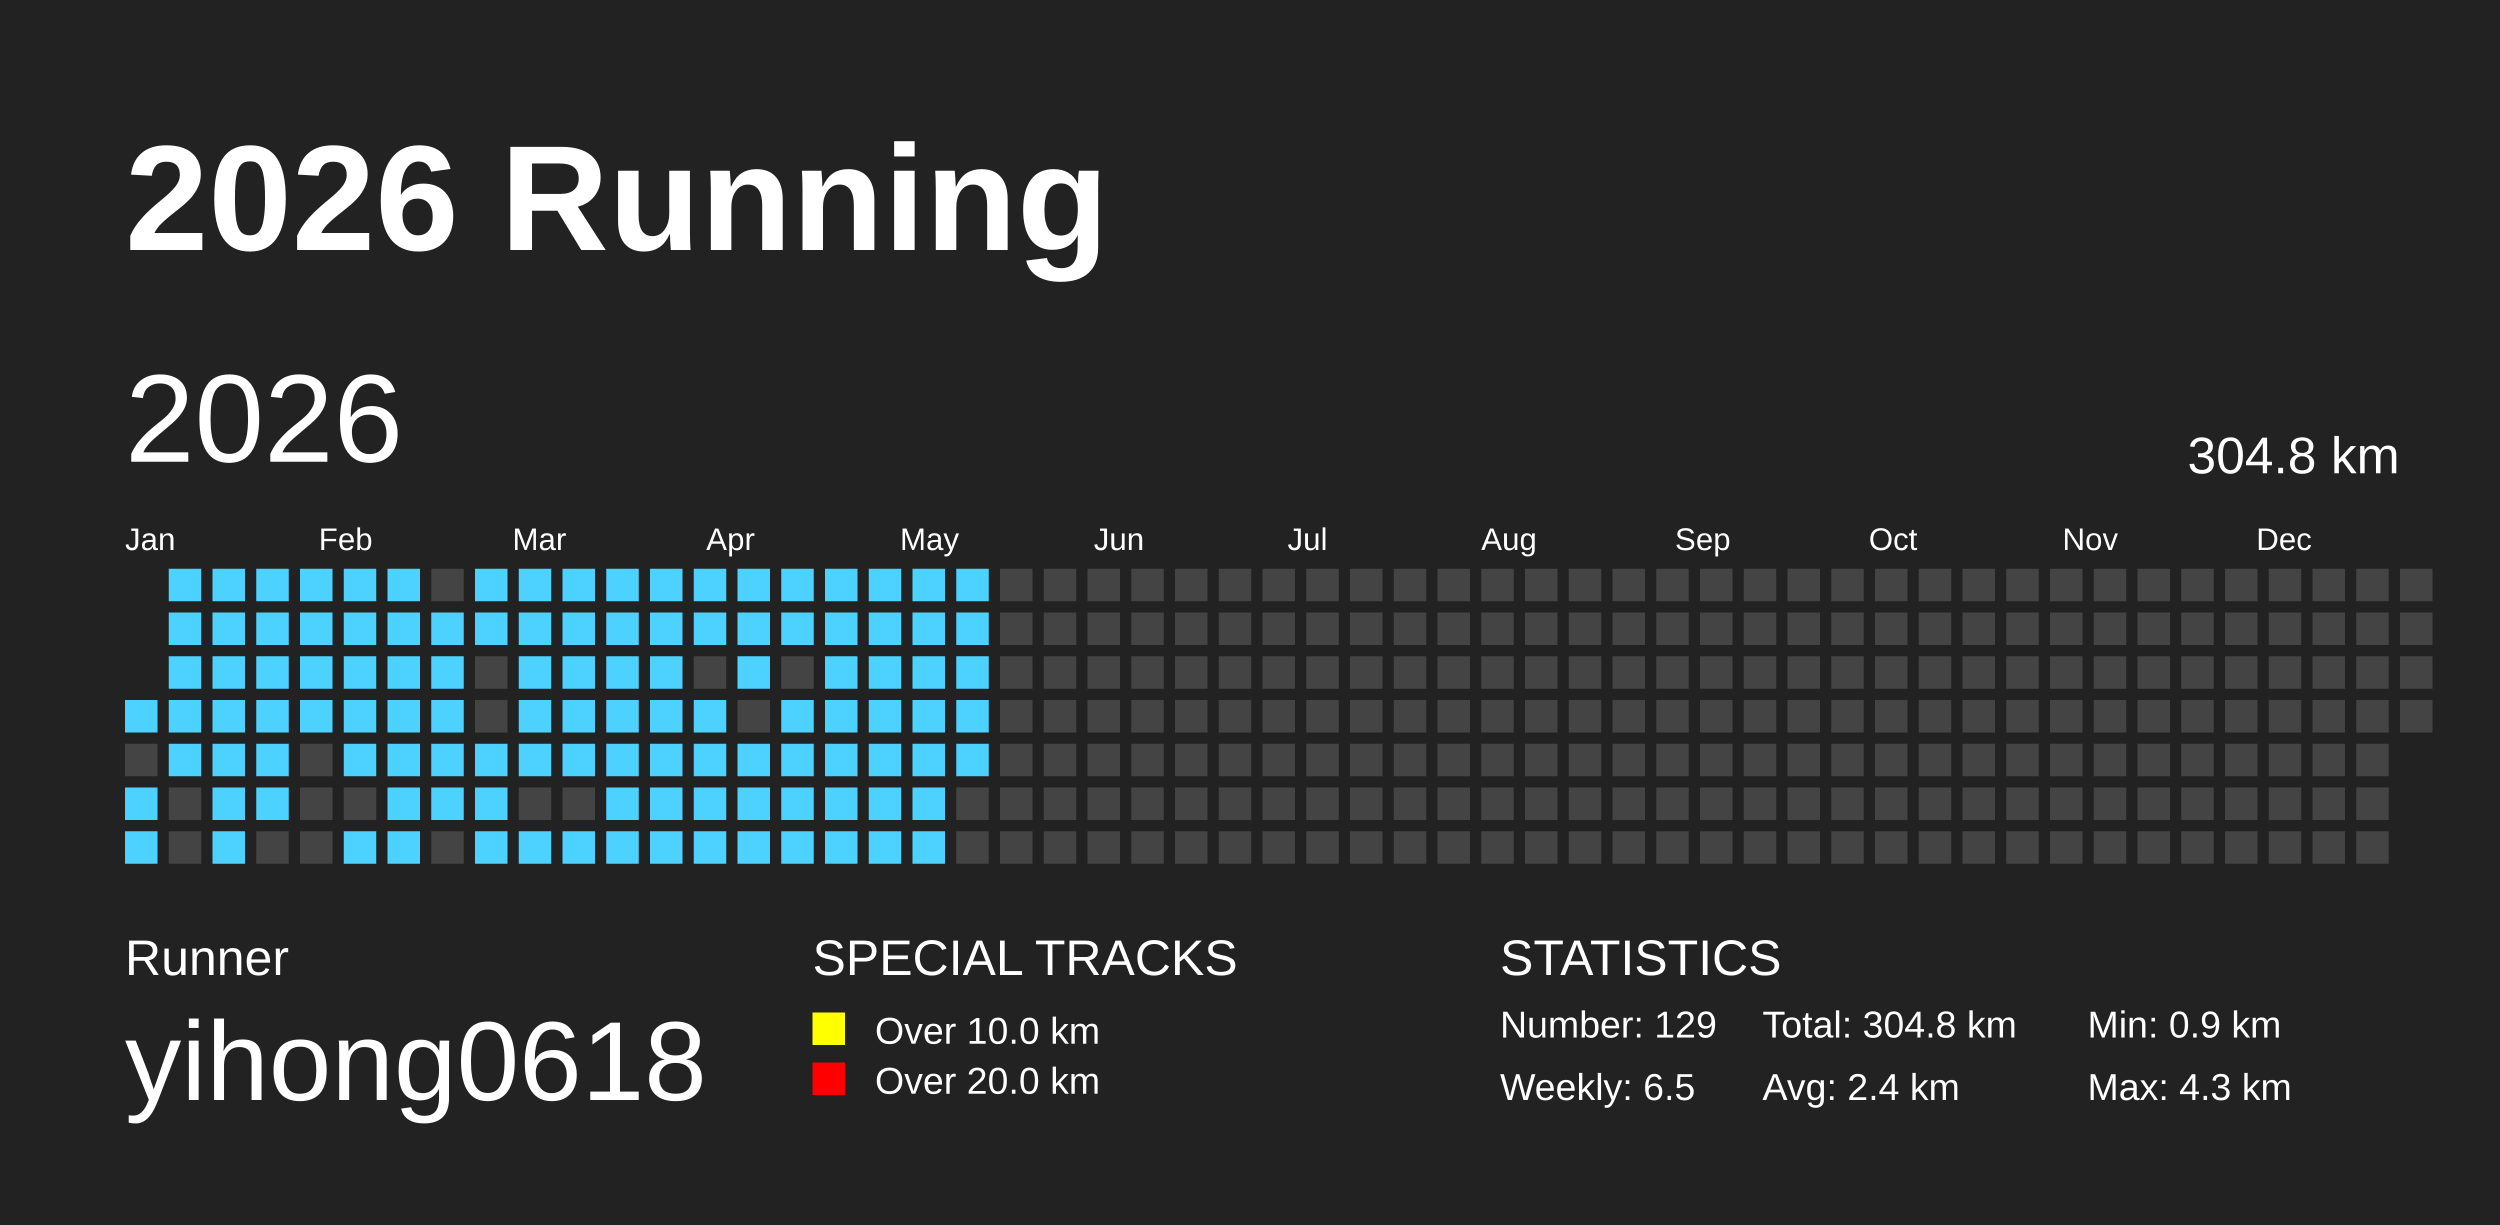
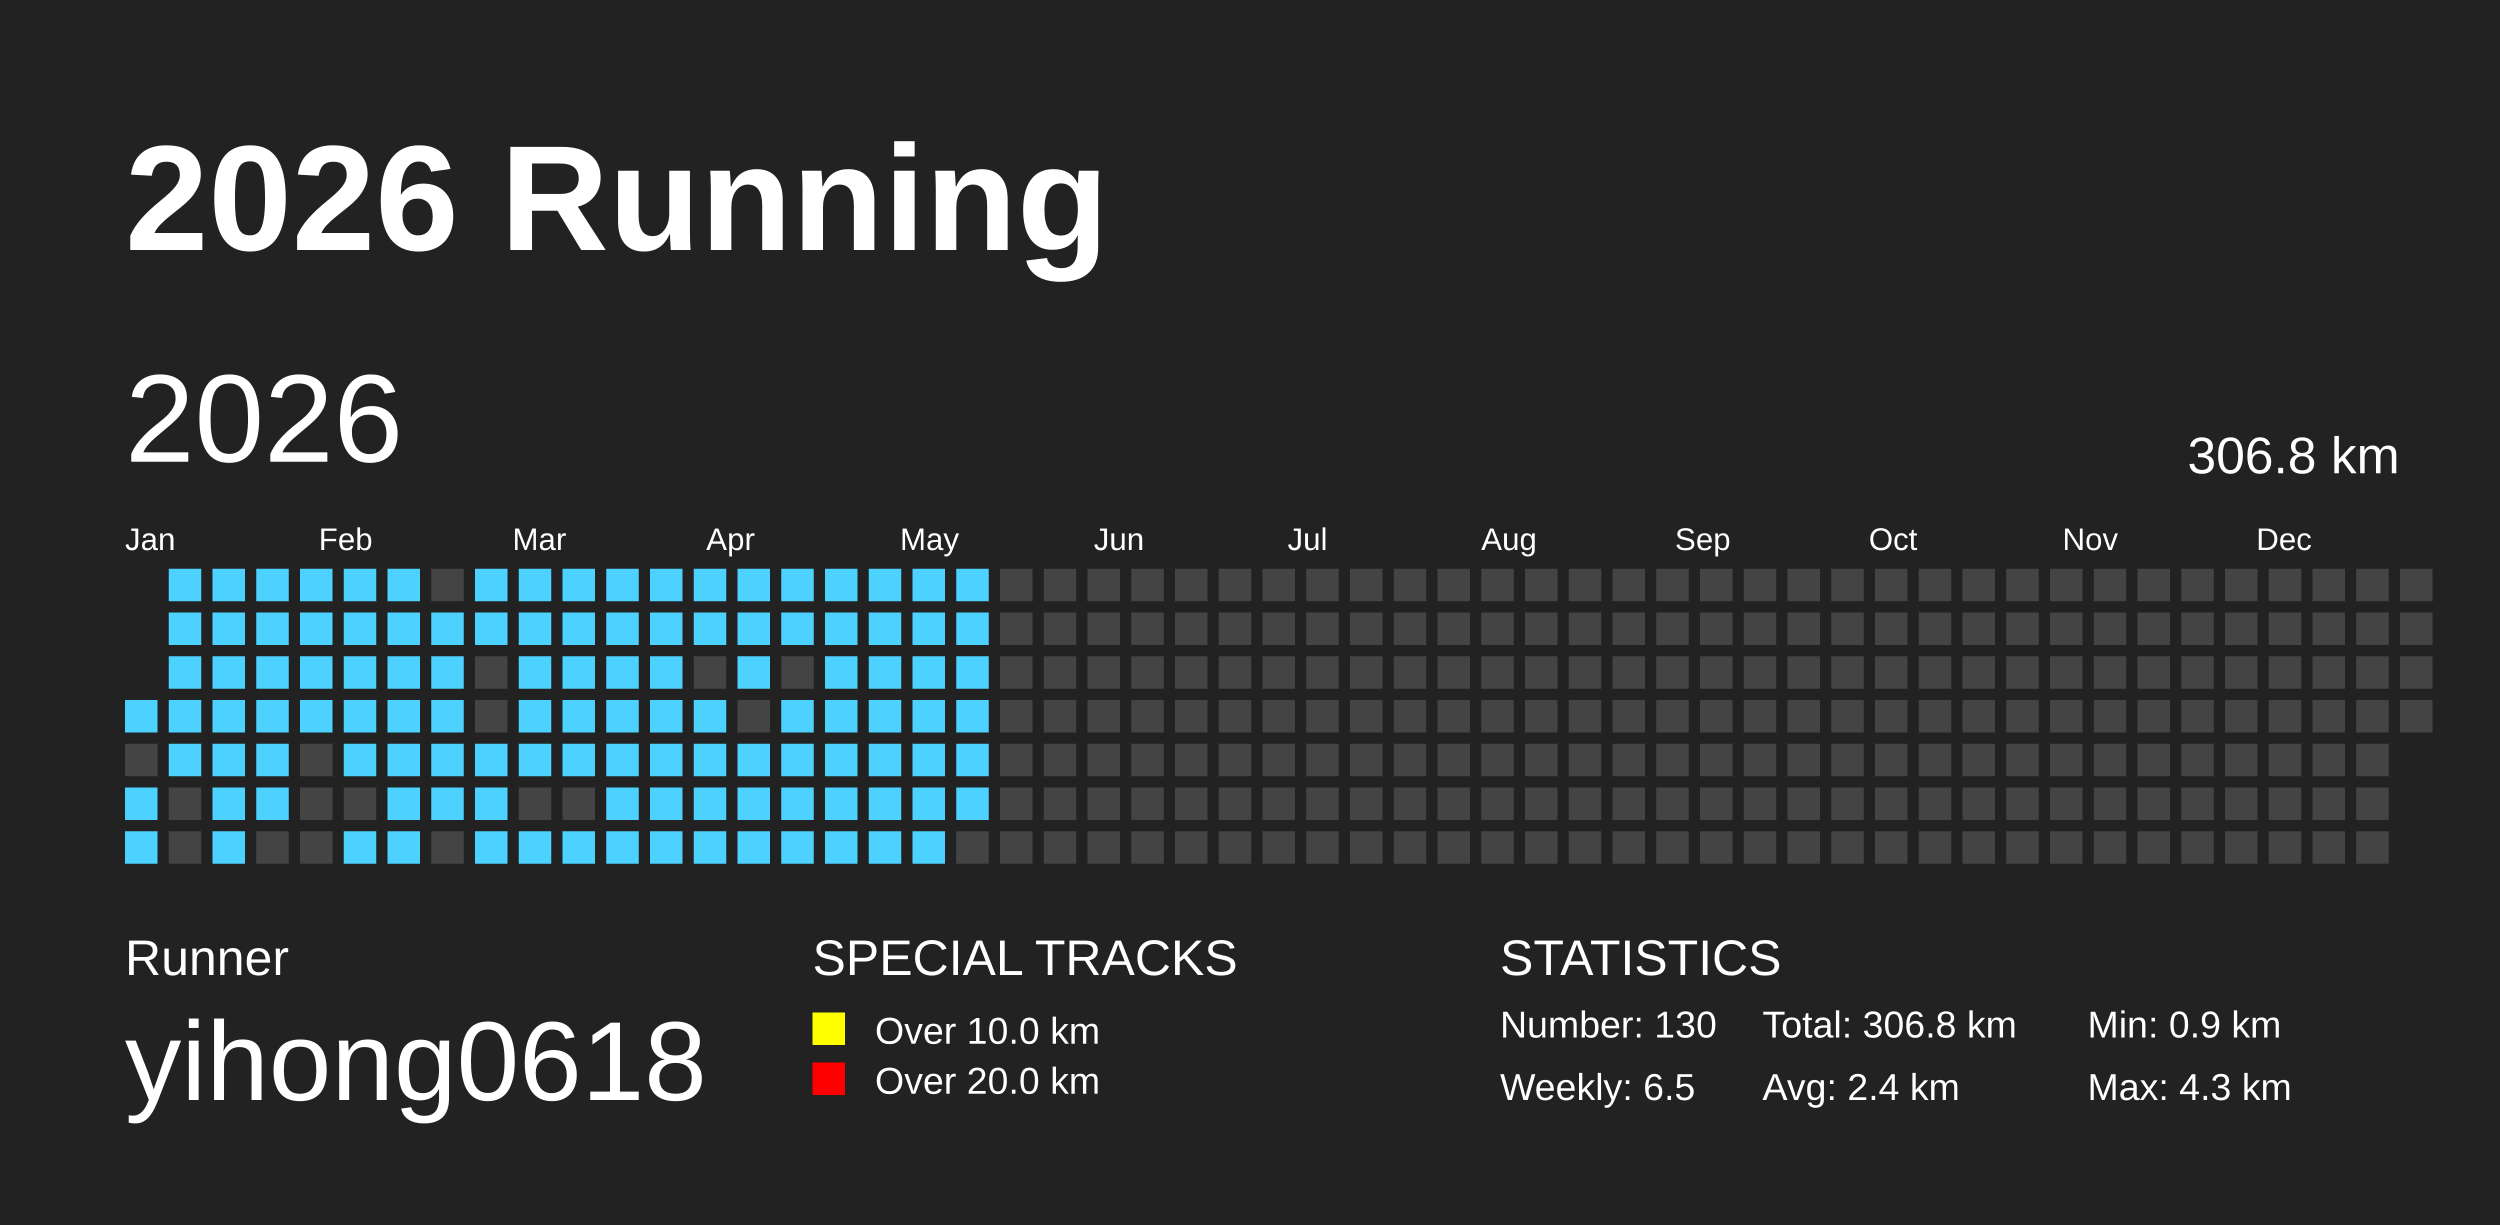
<svg xmlns="http://www.w3.org/2000/svg" baseProfile="full" height="98mm" version="1.1" viewBox="0,0,200,98" width="200mm">
  <defs>
    <pattern height="2" id="indoor-stripe" patternUnits="userSpaceOnUse" width="2">
      <line stroke="white" stroke-opacity="0.45" stroke-width="0.5" x1="0" x2="2" y1="2" y2="0" />
    </pattern>
  </defs>
  <rect fill="#222222" height="98" width="200" x="0" y="0" />
  <text fill="#FFFFFF" style="font-size:12px; font-family:Arial; font-weight:bold;" x="10" y="20">2026 Running</text>
  <text fill="#FFFFFF" style="font-size:4px; font-family:Arial" x="10" y="78">Runner</text>
  <text fill="#FFFFFF" style="font-size:9px; font-family:Arial" x="10" y="88">yihong0618</text>
  <text fill="#FFFFFF" style="font-size:4px; font-family:Arial" x="65" y="78">SPECIAL TRACKS</text>
  <rect fill="yellow" height="2.6" width="2.6" x="65" y="81" />
  <text fill="#FFFFFF" style="font-size:3px; font-family:Arial" x="70" y="83.5">Over 10.0 km</text>
  <rect fill="red" height="2.6" width="2.6" x="65" y="85" />
  <text fill="#FFFFFF" style="font-size:3px; font-family:Arial" x="70" y="87.5">Over 20.0 km</text>
  <text fill="#FFFFFF" style="font-size:4px; font-family:Arial" x="120" y="78">STATISTICS</text>
-   <text fill="#FFFFFF" style="font-size:3px; font-family:Arial" x="120" y="83">Number: 129</text>
+   <text fill="#FFFFFF" style="font-size:3px; font-family:Arial" x="120" y="83">Number: 130</text>
  <text fill="#FFFFFF" style="font-size:3px; font-family:Arial" x="120" y="88">Weekly: 6.5</text>
-   <text fill="#FFFFFF" style="font-size:3px; font-family:Arial" x="141" y="83">Total: 304.8 km</text>
+   <text fill="#FFFFFF" style="font-size:3px; font-family:Arial" x="141" y="83">Total: 306.8 km</text>
  <text fill="#FFFFFF" style="font-size:3px; font-family:Arial" x="141" y="88">Avg: 2.4 km</text>
  <text fill="#FFFFFF" style="font-size:3px; font-family:Arial" x="167" y="83">Min: 0.9 km</text>
  <text fill="#FFFFFF" style="font-size:3px; font-family:Arial" x="167" y="88">Max: 4.3 km</text>
  <text dominant-baseline="hanging" fill="#FFFFFF" style="font-size:10.0px; font-family:Arial;" x="10" y="30">2026</text>
-   <text dominant-baseline="hanging" fill="#FFFFFF" style="font-size:4.125px; font-family:Arial;" x="175" y="35">304.8 km</text>
+   <text dominant-baseline="hanging" fill="#FFFFFF" style="font-size:4.125px; font-family:Arial;" x="175" y="35">306.8 km</text>
  <text fill="#FFFFFF" style="font-size:2.5px; font-family:Arial" x="10.0" y="44">Jan</text>
  <text fill="#FFFFFF" style="font-size:2.5px; font-family:Arial" x="25.5" y="44">Feb</text>
  <text fill="#FFFFFF" style="font-size:2.5px; font-family:Arial" x="41.0" y="44">Mar</text>
  <text fill="#FFFFFF" style="font-size:2.5px; font-family:Arial" x="56.5" y="44">Apr</text>
  <text fill="#FFFFFF" style="font-size:2.5px; font-family:Arial" x="72.0" y="44">May</text>
  <text fill="#FFFFFF" style="font-size:2.5px; font-family:Arial" x="87.5" y="44">Jun</text>
  <text fill="#FFFFFF" style="font-size:2.5px; font-family:Arial" x="103.0" y="44">Jul</text>
  <text fill="#FFFFFF" style="font-size:2.5px; font-family:Arial" x="118.5" y="44">Aug</text>
  <text fill="#FFFFFF" style="font-size:2.5px; font-family:Arial" x="134.0" y="44">Sep</text>
  <text fill="#FFFFFF" style="font-size:2.5px; font-family:Arial" x="149.5" y="44">Oct</text>
  <text fill="#FFFFFF" style="font-size:2.5px; font-family:Arial" x="165.0" y="44">Nov</text>
  <text fill="#FFFFFF" style="font-size:2.5px; font-family:Arial" x="180.5" y="44">Dec</text>
  <rect fill="#4DD2FF" height="2.6" width="2.6" x="10.0" y="56.0" />
  <rect fill="#444444" height="2.6" width="2.6" x="10.0" y="59.5" />
  <rect fill="#4DD2FF" height="2.6" width="2.6" x="10.0" y="63.0" />
  <rect fill="#4DD2FF" height="2.6" width="2.6" x="10.0" y="66.5" />
  <rect fill="#4DD2FF" height="2.6" width="2.6" x="13.5" y="45.5" />
  <rect fill="#4DD2FF" height="2.6" width="2.6" x="13.5" y="49.0" />
  <rect fill="#4DD2FF" height="2.6" width="2.6" x="13.5" y="52.5" />
  <rect fill="#4DD2FF" height="2.6" width="2.6" x="13.5" y="56.0" />
  <rect fill="#4DD2FF" height="2.6" width="2.6" x="13.5" y="59.5" />
  <rect fill="#444444" height="2.6" width="2.6" x="13.5" y="63.0" />
  <rect fill="#444444" height="2.6" width="2.6" x="13.5" y="66.5" />
  <rect fill="#4DD2FF" height="2.6" width="2.6" x="17.0" y="45.5" />
  <rect fill="#4DD2FF" height="2.6" width="2.6" x="17.0" y="49.0" />
  <rect fill="#4DD2FF" height="2.6" width="2.6" x="17.0" y="52.5" />
  <rect fill="#4DD2FF" height="2.6" width="2.6" x="17.0" y="56.0" />
  <rect fill="#4DD2FF" height="2.6" width="2.6" x="17.0" y="59.5" />
  <rect fill="#4DD2FF" height="2.6" width="2.6" x="17.0" y="63.0" />
  <rect fill="#4DD2FF" height="2.6" width="2.6" x="17.0" y="66.5" />
  <rect fill="#4DD2FF" height="2.6" width="2.6" x="20.5" y="45.5" />
  <rect fill="#4DD2FF" height="2.6" width="2.6" x="20.5" y="49.0" />
  <rect fill="#4DD2FF" height="2.6" width="2.6" x="20.5" y="52.5" />
  <rect fill="#4DD2FF" height="2.6" width="2.6" x="20.5" y="56.0" />
  <rect fill="#4DD2FF" height="2.6" width="2.6" x="20.5" y="59.5" />
  <rect fill="#4DD2FF" height="2.6" width="2.6" x="20.5" y="63.0" />
  <rect fill="#444444" height="2.6" width="2.6" x="20.5" y="66.5" />
  <rect fill="#4DD2FF" height="2.6" width="2.6" x="24.0" y="45.5" />
  <rect fill="#4DD2FF" height="2.6" width="2.6" x="24.0" y="49.0" />
  <rect fill="#4DD2FF" height="2.6" width="2.6" x="24.0" y="52.5" />
  <rect fill="#4DD2FF" height="2.6" width="2.6" x="24.0" y="56.0" />
  <rect fill="#444444" height="2.6" width="2.6" x="24.0" y="59.5" />
  <rect fill="#444444" height="2.6" width="2.6" x="24.0" y="63.0" />
  <rect fill="#444444" height="2.6" width="2.6" x="24.0" y="66.5" />
  <rect fill="#4DD2FF" height="2.6" width="2.6" x="27.5" y="45.5" />
  <rect fill="#4DD2FF" height="2.6" width="2.6" x="27.5" y="49.0" />
  <rect fill="#4DD2FF" height="2.6" width="2.6" x="27.5" y="52.5" />
  <rect fill="#4DD2FF" height="2.6" width="2.6" x="27.5" y="56.0" />
  <rect fill="#4DD2FF" height="2.6" width="2.6" x="27.5" y="59.5" />
  <rect fill="#444444" height="2.6" width="2.6" x="27.5" y="63.0" />
  <rect fill="#4DD2FF" height="2.6" width="2.6" x="27.5" y="66.5" />
  <rect fill="#4DD2FF" height="2.6" width="2.6" x="31.0" y="45.5" />
  <rect fill="#4DD2FF" height="2.6" width="2.6" x="31.0" y="49.0" />
  <rect fill="#4DD2FF" height="2.6" width="2.6" x="31.0" y="52.5" />
  <rect fill="#4DD2FF" height="2.6" width="2.6" x="31.0" y="56.0" />
  <rect fill="#4DD2FF" height="2.6" width="2.6" x="31.0" y="59.5" />
  <rect fill="#4DD2FF" height="2.6" width="2.6" x="31.0" y="63.0" />
  <rect fill="#4DD2FF" height="2.6" width="2.6" x="31.0" y="66.5" />
  <rect fill="#444444" height="2.6" width="2.6" x="34.5" y="45.5" />
  <rect fill="#4DD2FF" height="2.6" width="2.6" x="34.5" y="49.0" />
  <rect fill="#4DD2FF" height="2.6" width="2.6" x="34.5" y="52.5" />
  <rect fill="#4DD2FF" height="2.6" width="2.6" x="34.5" y="56.0" />
  <rect fill="#4DD2FF" height="2.6" width="2.6" x="34.5" y="59.5" />
  <rect fill="#4DD2FF" height="2.6" width="2.6" x="34.5" y="63.0" />
  <rect fill="#444444" height="2.6" width="2.6" x="34.5" y="66.5" />
  <rect fill="#4DD2FF" height="2.6" width="2.6" x="38.0" y="45.5" />
  <rect fill="#4DD2FF" height="2.6" width="2.6" x="38.0" y="49.0" />
  <rect fill="#444444" height="2.6" width="2.6" x="38.0" y="52.5" />
  <rect fill="#444444" height="2.6" width="2.6" x="38.0" y="56.0" />
  <rect fill="#4DD2FF" height="2.6" width="2.6" x="38.0" y="59.5" />
  <rect fill="#4DD2FF" height="2.6" width="2.6" x="38.0" y="63.0" />
  <rect fill="#4DD2FF" height="2.6" width="2.6" x="38.0" y="66.5" />
  <rect fill="#4DD2FF" height="2.6" width="2.6" x="41.5" y="45.5" />
  <rect fill="#4DD2FF" height="2.6" width="2.6" x="41.5" y="49.0" />
  <rect fill="#4DD2FF" height="2.6" width="2.6" x="41.5" y="52.5" />
  <rect fill="#4DD2FF" height="2.6" width="2.6" x="41.5" y="56.0" />
  <rect fill="#4DD2FF" height="2.6" width="2.6" x="41.5" y="59.5" />
  <rect fill="#444444" height="2.6" width="2.6" x="41.5" y="63.0" />
  <rect fill="#4DD2FF" height="2.6" width="2.6" x="41.5" y="66.5" />
  <rect fill="#4DD2FF" height="2.6" width="2.6" x="45.0" y="45.5" />
  <rect fill="#4DD2FF" height="2.6" width="2.6" x="45.0" y="49.0" />
  <rect fill="#4DD2FF" height="2.6" width="2.6" x="45.0" y="52.5" />
  <rect fill="#4DD2FF" height="2.6" width="2.6" x="45.0" y="56.0" />
  <rect fill="#4DD2FF" height="2.6" width="2.6" x="45.0" y="59.5" />
  <rect fill="#444444" height="2.6" width="2.6" x="45.0" y="63.0" />
  <rect fill="#4DD2FF" height="2.6" width="2.6" x="45.0" y="66.5" />
  <rect fill="#4DD2FF" height="2.6" width="2.6" x="48.5" y="45.5" />
  <rect fill="#4DD2FF" height="2.6" width="2.6" x="48.5" y="49.0" />
  <rect fill="#4DD2FF" height="2.6" width="2.6" x="48.5" y="52.5" />
  <rect fill="#4DD2FF" height="2.6" width="2.6" x="48.5" y="56.0" />
  <rect fill="#4DD2FF" height="2.6" width="2.6" x="48.5" y="59.5" />
  <rect fill="#4DD2FF" height="2.6" width="2.6" x="48.5" y="63.0" />
  <rect fill="#4DD2FF" height="2.6" width="2.6" x="48.5" y="66.5" />
  <rect fill="#4DD2FF" height="2.6" width="2.6" x="52.0" y="45.5" />
  <rect fill="#4DD2FF" height="2.6" width="2.6" x="52.0" y="49.0" />
  <rect fill="#4DD2FF" height="2.6" width="2.6" x="52.0" y="52.5" />
  <rect fill="#4DD2FF" height="2.6" width="2.6" x="52.0" y="56.0" />
  <rect fill="#4DD2FF" height="2.6" width="2.6" x="52.0" y="59.5" />
  <rect fill="#4DD2FF" height="2.6" width="2.6" x="52.0" y="63.0" />
  <rect fill="#4DD2FF" height="2.6" width="2.6" x="52.0" y="66.5" />
  <rect fill="#4DD2FF" height="2.6" width="2.6" x="55.5" y="45.5" />
  <rect fill="#4DD2FF" height="2.6" width="2.6" x="55.5" y="49.0" />
  <rect fill="#444444" height="2.6" width="2.6" x="55.5" y="52.5" />
  <rect fill="#4DD2FF" height="2.6" width="2.6" x="55.5" y="56.0" />
  <rect fill="#4DD2FF" height="2.6" width="2.6" x="55.5" y="59.5" />
  <rect fill="#4DD2FF" height="2.6" width="2.6" x="55.5" y="63.0" />
  <rect fill="#4DD2FF" height="2.6" width="2.6" x="55.5" y="66.5" />
  <rect fill="#4DD2FF" height="2.6" width="2.6" x="59.0" y="45.5" />
  <rect fill="#4DD2FF" height="2.6" width="2.6" x="59.0" y="49.0" />
  <rect fill="#4DD2FF" height="2.6" width="2.6" x="59.0" y="52.5" />
  <rect fill="#444444" height="2.6" width="2.6" x="59.0" y="56.0" />
  <rect fill="#4DD2FF" height="2.6" width="2.6" x="59.0" y="59.5" />
  <rect fill="#4DD2FF" height="2.6" width="2.6" x="59.0" y="63.0" />
  <rect fill="#4DD2FF" height="2.6" width="2.6" x="59.0" y="66.5" />
  <rect fill="#4DD2FF" height="2.6" width="2.6" x="62.5" y="45.5" />
  <rect fill="#4DD2FF" height="2.6" width="2.6" x="62.5" y="49.0" />
  <rect fill="#444444" height="2.6" width="2.6" x="62.5" y="52.5" />
  <rect fill="#4DD2FF" height="2.6" width="2.6" x="62.5" y="56.0" />
  <rect fill="#4DD2FF" height="2.6" width="2.6" x="62.5" y="59.5" />
  <rect fill="#4DD2FF" height="2.6" width="2.6" x="62.5" y="63.0" />
  <rect fill="#4DD2FF" height="2.6" width="2.6" x="62.5" y="66.5" />
  <rect fill="#4DD2FF" height="2.6" width="2.6" x="66.0" y="45.5" />
  <rect fill="#4DD2FF" height="2.6" width="2.6" x="66.0" y="49.0" />
  <rect fill="#4DD2FF" height="2.6" width="2.6" x="66.0" y="52.5" />
  <rect fill="#4DD2FF" height="2.6" width="2.6" x="66.0" y="56.0" />
  <rect fill="#4DD2FF" height="2.6" width="2.6" x="66.0" y="59.5" />
  <rect fill="#4DD2FF" height="2.6" width="2.6" x="66.0" y="63.0" />
  <rect fill="#4DD2FF" height="2.6" width="2.6" x="66.0" y="66.5" />
  <rect fill="#4DD2FF" height="2.6" width="2.6" x="69.5" y="45.5" />
  <rect fill="#4DD2FF" height="2.6" width="2.6" x="69.5" y="49.0" />
  <rect fill="#4DD2FF" height="2.6" width="2.6" x="69.5" y="52.5" />
  <rect fill="#4DD2FF" height="2.6" width="2.6" x="69.5" y="56.0" />
  <rect fill="#4DD2FF" height="2.6" width="2.6" x="69.5" y="59.5" />
  <rect fill="#4DD2FF" height="2.6" width="2.6" x="69.5" y="63.0" />
  <rect fill="#4DD2FF" height="2.6" width="2.6" x="69.5" y="66.5" />
  <rect fill="#4DD2FF" height="2.6" width="2.6" x="73.0" y="45.5" />
  <rect fill="#4DD2FF" height="2.6" width="2.6" x="73.0" y="49.0" />
  <rect fill="#4DD2FF" height="2.6" width="2.6" x="73.0" y="52.5" />
  <rect fill="#4DD2FF" height="2.6" width="2.6" x="73.0" y="56.0" />
  <rect fill="#4DD2FF" height="2.6" width="2.6" x="73.0" y="59.5" />
  <rect fill="#4DD2FF" height="2.6" width="2.6" x="73.0" y="63.0" />
  <rect fill="#4DD2FF" height="2.6" width="2.6" x="73.0" y="66.5" />
  <rect fill="#4DD2FF" height="2.6" width="2.6" x="76.5" y="45.5" />
  <rect fill="#4DD2FF" height="2.6" width="2.6" x="76.5" y="49.0" />
  <rect fill="#4DD2FF" height="2.6" width="2.6" x="76.5" y="52.5" />
  <rect fill="#4DD2FF" height="2.6" width="2.6" x="76.5" y="56.0" />
  <rect fill="#4DD2FF" height="2.6" width="2.6" x="76.5" y="59.5" />
-   <rect fill="#444444" height="2.6" width="2.6" x="76.5" y="63.0" />
+   <rect fill="#4DD2FF" height="2.6" width="2.6" x="76.5" y="63.0" />
  <rect fill="#444444" height="2.6" width="2.6" x="76.5" y="66.5" />
  <rect fill="#444444" height="2.6" width="2.6" x="80.0" y="45.5" />
  <rect fill="#444444" height="2.6" width="2.6" x="80.0" y="49.0" />
  <rect fill="#444444" height="2.6" width="2.6" x="80.0" y="52.5" />
  <rect fill="#444444" height="2.6" width="2.6" x="80.0" y="56.0" />
  <rect fill="#444444" height="2.6" width="2.6" x="80.0" y="59.5" />
  <rect fill="#444444" height="2.6" width="2.6" x="80.0" y="63.0" />
  <rect fill="#444444" height="2.6" width="2.6" x="80.0" y="66.5" />
  <rect fill="#444444" height="2.6" width="2.6" x="83.5" y="45.5" />
  <rect fill="#444444" height="2.6" width="2.6" x="83.5" y="49.0" />
  <rect fill="#444444" height="2.6" width="2.6" x="83.5" y="52.5" />
  <rect fill="#444444" height="2.6" width="2.6" x="83.5" y="56.0" />
  <rect fill="#444444" height="2.6" width="2.6" x="83.5" y="59.5" />
  <rect fill="#444444" height="2.6" width="2.6" x="83.5" y="63.0" />
  <rect fill="#444444" height="2.6" width="2.6" x="83.5" y="66.5" />
  <rect fill="#444444" height="2.6" width="2.6" x="87.0" y="45.5" />
  <rect fill="#444444" height="2.6" width="2.6" x="87.0" y="49.0" />
  <rect fill="#444444" height="2.6" width="2.6" x="87.0" y="52.5" />
  <rect fill="#444444" height="2.6" width="2.6" x="87.0" y="56.0" />
  <rect fill="#444444" height="2.6" width="2.6" x="87.0" y="59.5" />
  <rect fill="#444444" height="2.6" width="2.6" x="87.0" y="63.0" />
  <rect fill="#444444" height="2.6" width="2.6" x="87.0" y="66.5" />
  <rect fill="#444444" height="2.6" width="2.6" x="90.5" y="45.5" />
  <rect fill="#444444" height="2.6" width="2.6" x="90.5" y="49.0" />
  <rect fill="#444444" height="2.6" width="2.6" x="90.5" y="52.5" />
  <rect fill="#444444" height="2.6" width="2.6" x="90.5" y="56.0" />
  <rect fill="#444444" height="2.6" width="2.6" x="90.5" y="59.5" />
  <rect fill="#444444" height="2.6" width="2.6" x="90.5" y="63.0" />
  <rect fill="#444444" height="2.6" width="2.6" x="90.5" y="66.5" />
  <rect fill="#444444" height="2.6" width="2.6" x="94.0" y="45.5" />
  <rect fill="#444444" height="2.6" width="2.6" x="94.0" y="49.0" />
  <rect fill="#444444" height="2.6" width="2.6" x="94.0" y="52.5" />
  <rect fill="#444444" height="2.6" width="2.6" x="94.0" y="56.0" />
  <rect fill="#444444" height="2.6" width="2.6" x="94.0" y="59.5" />
  <rect fill="#444444" height="2.6" width="2.6" x="94.0" y="63.0" />
  <rect fill="#444444" height="2.6" width="2.6" x="94.0" y="66.5" />
  <rect fill="#444444" height="2.6" width="2.6" x="97.5" y="45.5" />
  <rect fill="#444444" height="2.6" width="2.6" x="97.5" y="49.0" />
  <rect fill="#444444" height="2.6" width="2.6" x="97.5" y="52.5" />
  <rect fill="#444444" height="2.6" width="2.6" x="97.5" y="56.0" />
  <rect fill="#444444" height="2.6" width="2.6" x="97.5" y="59.5" />
  <rect fill="#444444" height="2.6" width="2.6" x="97.5" y="63.0" />
  <rect fill="#444444" height="2.6" width="2.6" x="97.5" y="66.5" />
  <rect fill="#444444" height="2.6" width="2.6" x="101.0" y="45.5" />
  <rect fill="#444444" height="2.6" width="2.6" x="101.0" y="49.0" />
  <rect fill="#444444" height="2.6" width="2.6" x="101.0" y="52.5" />
  <rect fill="#444444" height="2.6" width="2.6" x="101.0" y="56.0" />
  <rect fill="#444444" height="2.6" width="2.6" x="101.0" y="59.5" />
  <rect fill="#444444" height="2.6" width="2.6" x="101.0" y="63.0" />
  <rect fill="#444444" height="2.6" width="2.6" x="101.0" y="66.5" />
  <rect fill="#444444" height="2.6" width="2.6" x="104.5" y="45.5" />
  <rect fill="#444444" height="2.6" width="2.6" x="104.5" y="49.0" />
  <rect fill="#444444" height="2.6" width="2.6" x="104.5" y="52.5" />
  <rect fill="#444444" height="2.6" width="2.6" x="104.5" y="56.0" />
  <rect fill="#444444" height="2.6" width="2.6" x="104.5" y="59.5" />
  <rect fill="#444444" height="2.6" width="2.6" x="104.5" y="63.0" />
  <rect fill="#444444" height="2.6" width="2.6" x="104.5" y="66.5" />
  <rect fill="#444444" height="2.6" width="2.6" x="108.0" y="45.5" />
  <rect fill="#444444" height="2.6" width="2.6" x="108.0" y="49.0" />
  <rect fill="#444444" height="2.6" width="2.6" x="108.0" y="52.5" />
  <rect fill="#444444" height="2.6" width="2.6" x="108.0" y="56.0" />
  <rect fill="#444444" height="2.6" width="2.6" x="108.0" y="59.5" />
  <rect fill="#444444" height="2.6" width="2.6" x="108.0" y="63.0" />
  <rect fill="#444444" height="2.6" width="2.6" x="108.0" y="66.5" />
  <rect fill="#444444" height="2.6" width="2.6" x="111.5" y="45.5" />
  <rect fill="#444444" height="2.6" width="2.6" x="111.5" y="49.0" />
  <rect fill="#444444" height="2.6" width="2.6" x="111.5" y="52.5" />
  <rect fill="#444444" height="2.6" width="2.6" x="111.5" y="56.0" />
  <rect fill="#444444" height="2.6" width="2.6" x="111.5" y="59.5" />
  <rect fill="#444444" height="2.6" width="2.6" x="111.5" y="63.0" />
  <rect fill="#444444" height="2.6" width="2.6" x="111.5" y="66.5" />
  <rect fill="#444444" height="2.6" width="2.6" x="115.0" y="45.5" />
  <rect fill="#444444" height="2.6" width="2.6" x="115.0" y="49.0" />
  <rect fill="#444444" height="2.6" width="2.6" x="115.0" y="52.5" />
  <rect fill="#444444" height="2.6" width="2.6" x="115.0" y="56.0" />
  <rect fill="#444444" height="2.6" width="2.6" x="115.0" y="59.5" />
  <rect fill="#444444" height="2.6" width="2.6" x="115.0" y="63.0" />
  <rect fill="#444444" height="2.6" width="2.6" x="115.0" y="66.5" />
  <rect fill="#444444" height="2.6" width="2.6" x="118.5" y="45.5" />
  <rect fill="#444444" height="2.6" width="2.6" x="118.5" y="49.0" />
  <rect fill="#444444" height="2.6" width="2.6" x="118.5" y="52.5" />
  <rect fill="#444444" height="2.6" width="2.6" x="118.5" y="56.0" />
  <rect fill="#444444" height="2.6" width="2.6" x="118.5" y="59.5" />
  <rect fill="#444444" height="2.6" width="2.6" x="118.5" y="63.0" />
  <rect fill="#444444" height="2.6" width="2.6" x="118.5" y="66.5" />
  <rect fill="#444444" height="2.6" width="2.6" x="122.0" y="45.5" />
  <rect fill="#444444" height="2.6" width="2.6" x="122.0" y="49.0" />
  <rect fill="#444444" height="2.6" width="2.6" x="122.0" y="52.5" />
  <rect fill="#444444" height="2.6" width="2.6" x="122.0" y="56.0" />
  <rect fill="#444444" height="2.6" width="2.6" x="122.0" y="59.5" />
  <rect fill="#444444" height="2.6" width="2.6" x="122.0" y="63.0" />
  <rect fill="#444444" height="2.6" width="2.6" x="122.0" y="66.5" />
  <rect fill="#444444" height="2.6" width="2.6" x="125.5" y="45.5" />
  <rect fill="#444444" height="2.6" width="2.6" x="125.5" y="49.0" />
  <rect fill="#444444" height="2.6" width="2.6" x="125.5" y="52.5" />
  <rect fill="#444444" height="2.6" width="2.6" x="125.5" y="56.0" />
  <rect fill="#444444" height="2.6" width="2.6" x="125.5" y="59.5" />
  <rect fill="#444444" height="2.6" width="2.6" x="125.5" y="63.0" />
  <rect fill="#444444" height="2.6" width="2.6" x="125.5" y="66.5" />
  <rect fill="#444444" height="2.6" width="2.6" x="129.0" y="45.5" />
  <rect fill="#444444" height="2.6" width="2.6" x="129.0" y="49.0" />
  <rect fill="#444444" height="2.6" width="2.6" x="129.0" y="52.5" />
  <rect fill="#444444" height="2.6" width="2.6" x="129.0" y="56.0" />
  <rect fill="#444444" height="2.6" width="2.6" x="129.0" y="59.5" />
  <rect fill="#444444" height="2.6" width="2.6" x="129.0" y="63.0" />
  <rect fill="#444444" height="2.6" width="2.6" x="129.0" y="66.5" />
  <rect fill="#444444" height="2.6" width="2.6" x="132.5" y="45.5" />
  <rect fill="#444444" height="2.6" width="2.6" x="132.5" y="49.0" />
  <rect fill="#444444" height="2.6" width="2.6" x="132.5" y="52.5" />
  <rect fill="#444444" height="2.6" width="2.6" x="132.5" y="56.0" />
  <rect fill="#444444" height="2.6" width="2.6" x="132.5" y="59.5" />
  <rect fill="#444444" height="2.6" width="2.6" x="132.5" y="63.0" />
  <rect fill="#444444" height="2.6" width="2.6" x="132.5" y="66.5" />
  <rect fill="#444444" height="2.6" width="2.6" x="136.0" y="45.5" />
  <rect fill="#444444" height="2.6" width="2.6" x="136.0" y="49.0" />
  <rect fill="#444444" height="2.6" width="2.6" x="136.0" y="52.5" />
  <rect fill="#444444" height="2.6" width="2.6" x="136.0" y="56.0" />
  <rect fill="#444444" height="2.6" width="2.6" x="136.0" y="59.5" />
  <rect fill="#444444" height="2.6" width="2.6" x="136.0" y="63.0" />
  <rect fill="#444444" height="2.6" width="2.6" x="136.0" y="66.5" />
  <rect fill="#444444" height="2.6" width="2.6" x="139.5" y="45.5" />
  <rect fill="#444444" height="2.6" width="2.6" x="139.5" y="49.0" />
  <rect fill="#444444" height="2.6" width="2.6" x="139.5" y="52.5" />
  <rect fill="#444444" height="2.6" width="2.6" x="139.5" y="56.0" />
  <rect fill="#444444" height="2.6" width="2.6" x="139.5" y="59.5" />
  <rect fill="#444444" height="2.6" width="2.6" x="139.5" y="63.0" />
  <rect fill="#444444" height="2.6" width="2.6" x="139.5" y="66.5" />
  <rect fill="#444444" height="2.6" width="2.6" x="143.0" y="45.5" />
  <rect fill="#444444" height="2.6" width="2.6" x="143.0" y="49.0" />
  <rect fill="#444444" height="2.6" width="2.6" x="143.0" y="52.5" />
  <rect fill="#444444" height="2.6" width="2.6" x="143.0" y="56.0" />
  <rect fill="#444444" height="2.6" width="2.6" x="143.0" y="59.5" />
  <rect fill="#444444" height="2.6" width="2.6" x="143.0" y="63.0" />
  <rect fill="#444444" height="2.6" width="2.6" x="143.0" y="66.5" />
  <rect fill="#444444" height="2.6" width="2.6" x="146.5" y="45.5" />
  <rect fill="#444444" height="2.6" width="2.6" x="146.5" y="49.0" />
  <rect fill="#444444" height="2.6" width="2.6" x="146.5" y="52.5" />
  <rect fill="#444444" height="2.6" width="2.6" x="146.5" y="56.0" />
  <rect fill="#444444" height="2.6" width="2.6" x="146.5" y="59.5" />
  <rect fill="#444444" height="2.6" width="2.6" x="146.5" y="63.0" />
  <rect fill="#444444" height="2.6" width="2.6" x="146.5" y="66.5" />
  <rect fill="#444444" height="2.6" width="2.6" x="150.0" y="45.5" />
  <rect fill="#444444" height="2.6" width="2.6" x="150.0" y="49.0" />
  <rect fill="#444444" height="2.6" width="2.6" x="150.0" y="52.5" />
  <rect fill="#444444" height="2.6" width="2.6" x="150.0" y="56.0" />
  <rect fill="#444444" height="2.6" width="2.6" x="150.0" y="59.5" />
  <rect fill="#444444" height="2.6" width="2.6" x="150.0" y="63.0" />
  <rect fill="#444444" height="2.6" width="2.6" x="150.0" y="66.5" />
  <rect fill="#444444" height="2.6" width="2.6" x="153.5" y="45.5" />
  <rect fill="#444444" height="2.6" width="2.6" x="153.5" y="49.0" />
  <rect fill="#444444" height="2.6" width="2.6" x="153.5" y="52.5" />
  <rect fill="#444444" height="2.6" width="2.6" x="153.5" y="56.0" />
  <rect fill="#444444" height="2.6" width="2.6" x="153.5" y="59.5" />
  <rect fill="#444444" height="2.6" width="2.6" x="153.5" y="63.0" />
  <rect fill="#444444" height="2.6" width="2.6" x="153.5" y="66.5" />
  <rect fill="#444444" height="2.6" width="2.6" x="157.0" y="45.5" />
  <rect fill="#444444" height="2.6" width="2.6" x="157.0" y="49.0" />
  <rect fill="#444444" height="2.6" width="2.6" x="157.0" y="52.5" />
  <rect fill="#444444" height="2.6" width="2.6" x="157.0" y="56.0" />
  <rect fill="#444444" height="2.6" width="2.6" x="157.0" y="59.5" />
  <rect fill="#444444" height="2.6" width="2.6" x="157.0" y="63.0" />
  <rect fill="#444444" height="2.6" width="2.6" x="157.0" y="66.5" />
  <rect fill="#444444" height="2.6" width="2.6" x="160.5" y="45.5" />
  <rect fill="#444444" height="2.6" width="2.6" x="160.5" y="49.0" />
  <rect fill="#444444" height="2.6" width="2.6" x="160.5" y="52.5" />
  <rect fill="#444444" height="2.6" width="2.6" x="160.5" y="56.0" />
  <rect fill="#444444" height="2.6" width="2.6" x="160.5" y="59.5" />
  <rect fill="#444444" height="2.6" width="2.6" x="160.5" y="63.0" />
  <rect fill="#444444" height="2.6" width="2.6" x="160.5" y="66.5" />
  <rect fill="#444444" height="2.6" width="2.6" x="164.0" y="45.5" />
  <rect fill="#444444" height="2.6" width="2.6" x="164.0" y="49.0" />
  <rect fill="#444444" height="2.6" width="2.6" x="164.0" y="52.5" />
  <rect fill="#444444" height="2.6" width="2.6" x="164.0" y="56.0" />
  <rect fill="#444444" height="2.6" width="2.6" x="164.0" y="59.5" />
  <rect fill="#444444" height="2.6" width="2.6" x="164.0" y="63.0" />
  <rect fill="#444444" height="2.6" width="2.6" x="164.0" y="66.5" />
  <rect fill="#444444" height="2.6" width="2.6" x="167.5" y="45.5" />
  <rect fill="#444444" height="2.6" width="2.6" x="167.5" y="49.0" />
  <rect fill="#444444" height="2.6" width="2.6" x="167.5" y="52.5" />
  <rect fill="#444444" height="2.6" width="2.6" x="167.5" y="56.0" />
  <rect fill="#444444" height="2.6" width="2.6" x="167.5" y="59.5" />
  <rect fill="#444444" height="2.6" width="2.6" x="167.5" y="63.0" />
  <rect fill="#444444" height="2.6" width="2.6" x="167.5" y="66.5" />
  <rect fill="#444444" height="2.6" width="2.6" x="171.0" y="45.5" />
  <rect fill="#444444" height="2.6" width="2.6" x="171.0" y="49.0" />
  <rect fill="#444444" height="2.6" width="2.6" x="171.0" y="52.5" />
  <rect fill="#444444" height="2.6" width="2.6" x="171.0" y="56.0" />
  <rect fill="#444444" height="2.6" width="2.6" x="171.0" y="59.5" />
  <rect fill="#444444" height="2.6" width="2.6" x="171.0" y="63.0" />
  <rect fill="#444444" height="2.6" width="2.6" x="171.0" y="66.5" />
  <rect fill="#444444" height="2.6" width="2.6" x="174.5" y="45.5" />
  <rect fill="#444444" height="2.6" width="2.6" x="174.5" y="49.0" />
  <rect fill="#444444" height="2.6" width="2.6" x="174.5" y="52.5" />
  <rect fill="#444444" height="2.6" width="2.6" x="174.5" y="56.0" />
  <rect fill="#444444" height="2.6" width="2.6" x="174.5" y="59.5" />
  <rect fill="#444444" height="2.6" width="2.6" x="174.5" y="63.0" />
  <rect fill="#444444" height="2.6" width="2.6" x="174.5" y="66.5" />
  <rect fill="#444444" height="2.6" width="2.6" x="178.0" y="45.5" />
  <rect fill="#444444" height="2.6" width="2.6" x="178.0" y="49.0" />
  <rect fill="#444444" height="2.6" width="2.6" x="178.0" y="52.5" />
  <rect fill="#444444" height="2.6" width="2.6" x="178.0" y="56.0" />
  <rect fill="#444444" height="2.6" width="2.6" x="178.0" y="59.5" />
  <rect fill="#444444" height="2.6" width="2.6" x="178.0" y="63.0" />
  <rect fill="#444444" height="2.6" width="2.6" x="178.0" y="66.5" />
  <rect fill="#444444" height="2.6" width="2.6" x="181.5" y="45.5" />
  <rect fill="#444444" height="2.6" width="2.6" x="181.5" y="49.0" />
  <rect fill="#444444" height="2.6" width="2.6" x="181.5" y="52.5" />
  <rect fill="#444444" height="2.6" width="2.6" x="181.5" y="56.0" />
  <rect fill="#444444" height="2.6" width="2.6" x="181.5" y="59.5" />
  <rect fill="#444444" height="2.6" width="2.6" x="181.5" y="63.0" />
  <rect fill="#444444" height="2.6" width="2.6" x="181.5" y="66.5" />
  <rect fill="#444444" height="2.6" width="2.6" x="185.0" y="45.5" />
  <rect fill="#444444" height="2.6" width="2.6" x="185.0" y="49.0" />
  <rect fill="#444444" height="2.6" width="2.6" x="185.0" y="52.5" />
  <rect fill="#444444" height="2.6" width="2.6" x="185.0" y="56.0" />
  <rect fill="#444444" height="2.6" width="2.6" x="185.0" y="59.5" />
  <rect fill="#444444" height="2.6" width="2.6" x="185.0" y="63.0" />
  <rect fill="#444444" height="2.6" width="2.6" x="185.0" y="66.5" />
  <rect fill="#444444" height="2.6" width="2.6" x="188.5" y="45.5" />
  <rect fill="#444444" height="2.6" width="2.6" x="188.5" y="49.0" />
  <rect fill="#444444" height="2.6" width="2.6" x="188.5" y="52.5" />
  <rect fill="#444444" height="2.6" width="2.6" x="188.5" y="56.0" />
  <rect fill="#444444" height="2.6" width="2.6" x="188.5" y="59.5" />
  <rect fill="#444444" height="2.6" width="2.6" x="188.5" y="63.0" />
  <rect fill="#444444" height="2.6" width="2.6" x="188.5" y="66.5" />
  <rect fill="#444444" height="2.6" width="2.6" x="192.0" y="45.5" />
  <rect fill="#444444" height="2.6" width="2.6" x="192.0" y="49.0" />
  <rect fill="#444444" height="2.6" width="2.6" x="192.0" y="52.5" />
  <rect fill="#444444" height="2.6" width="2.6" x="192.0" y="56.0" />
</svg>
